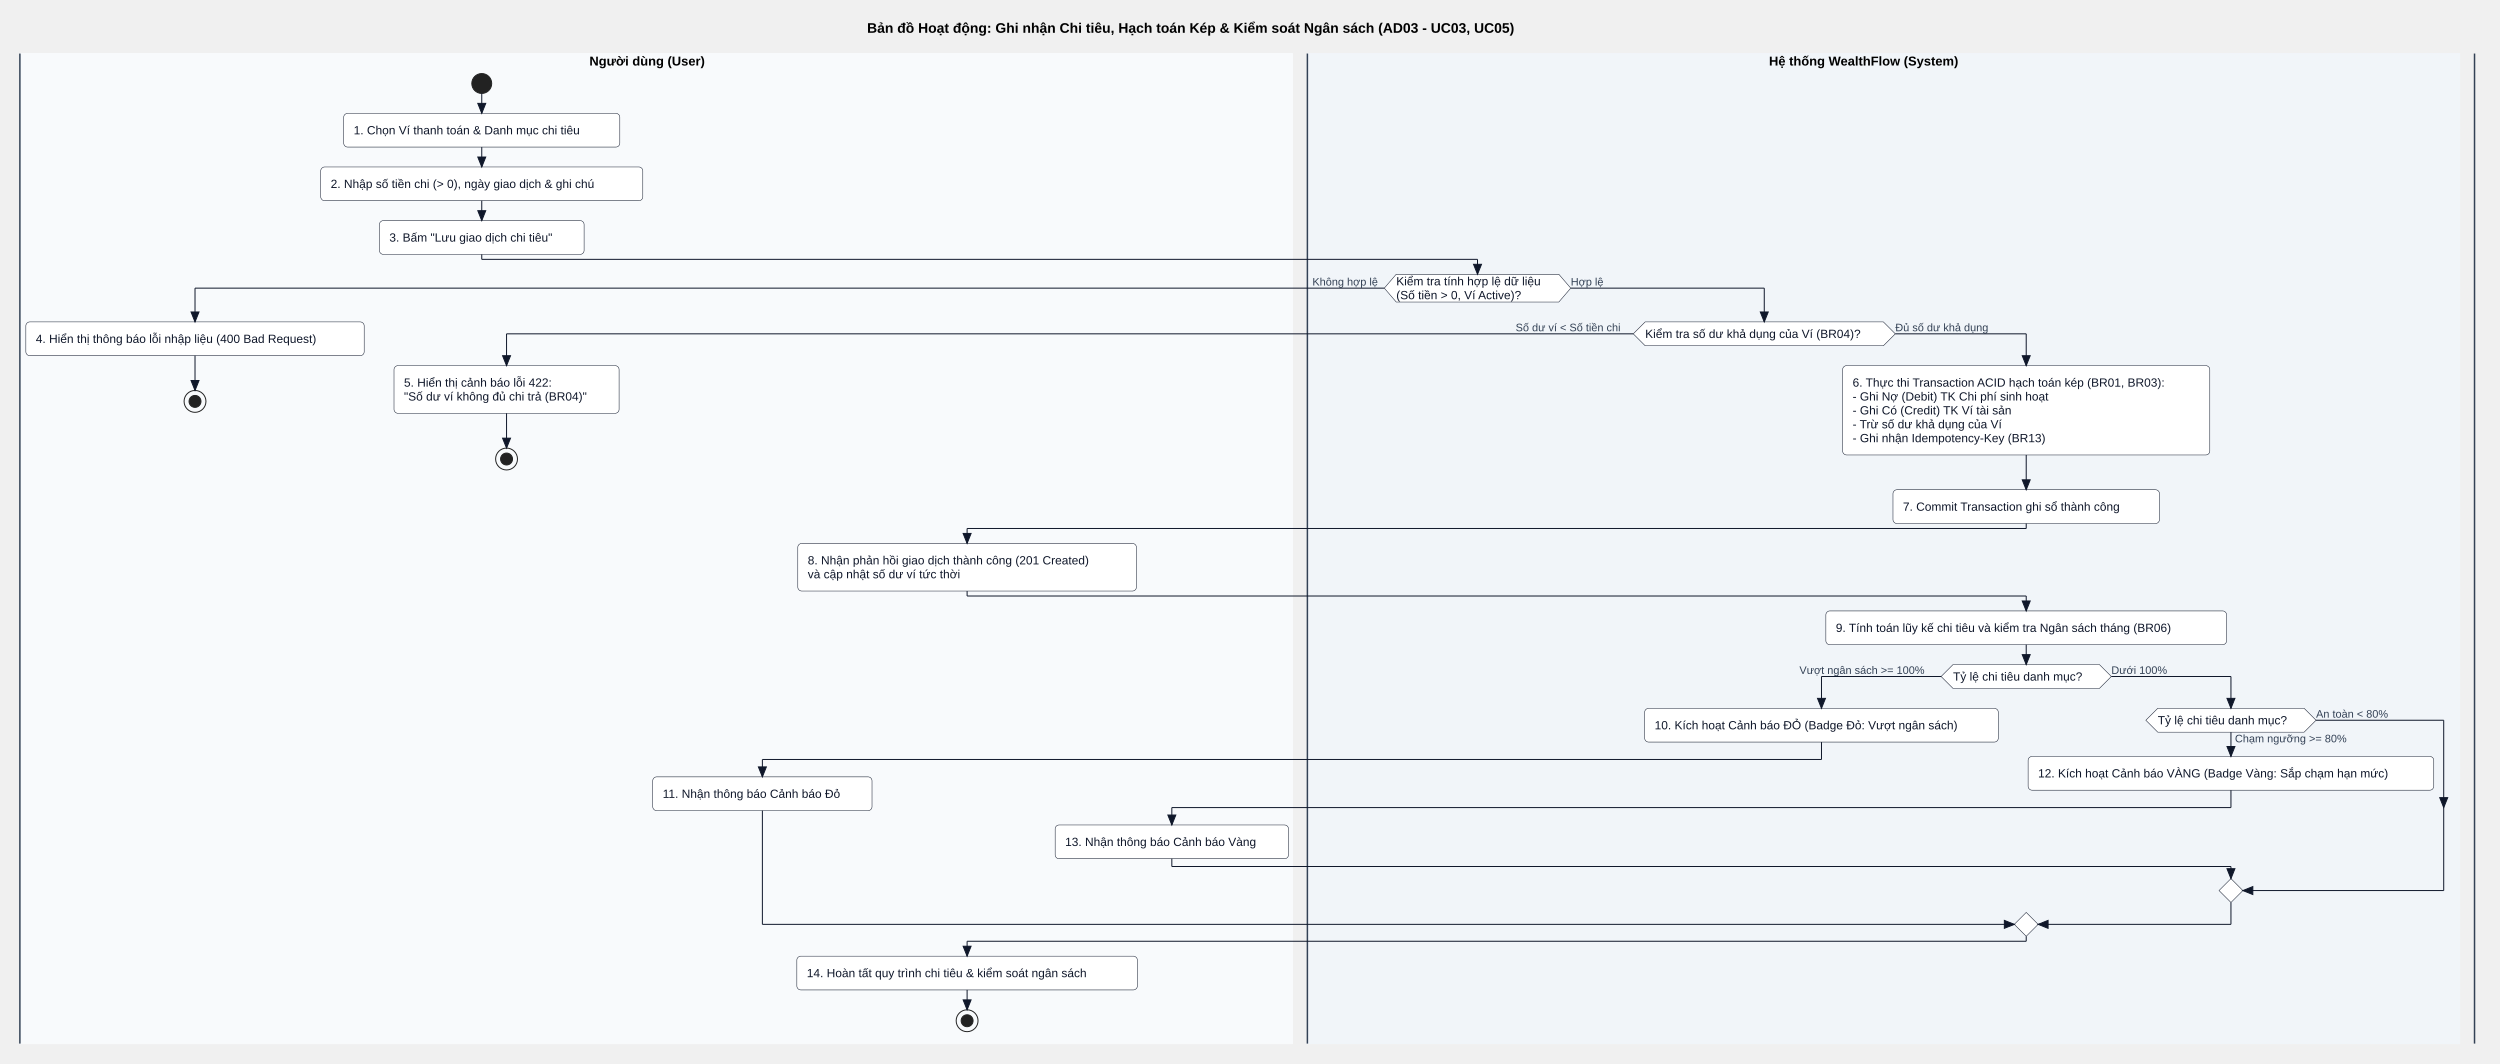
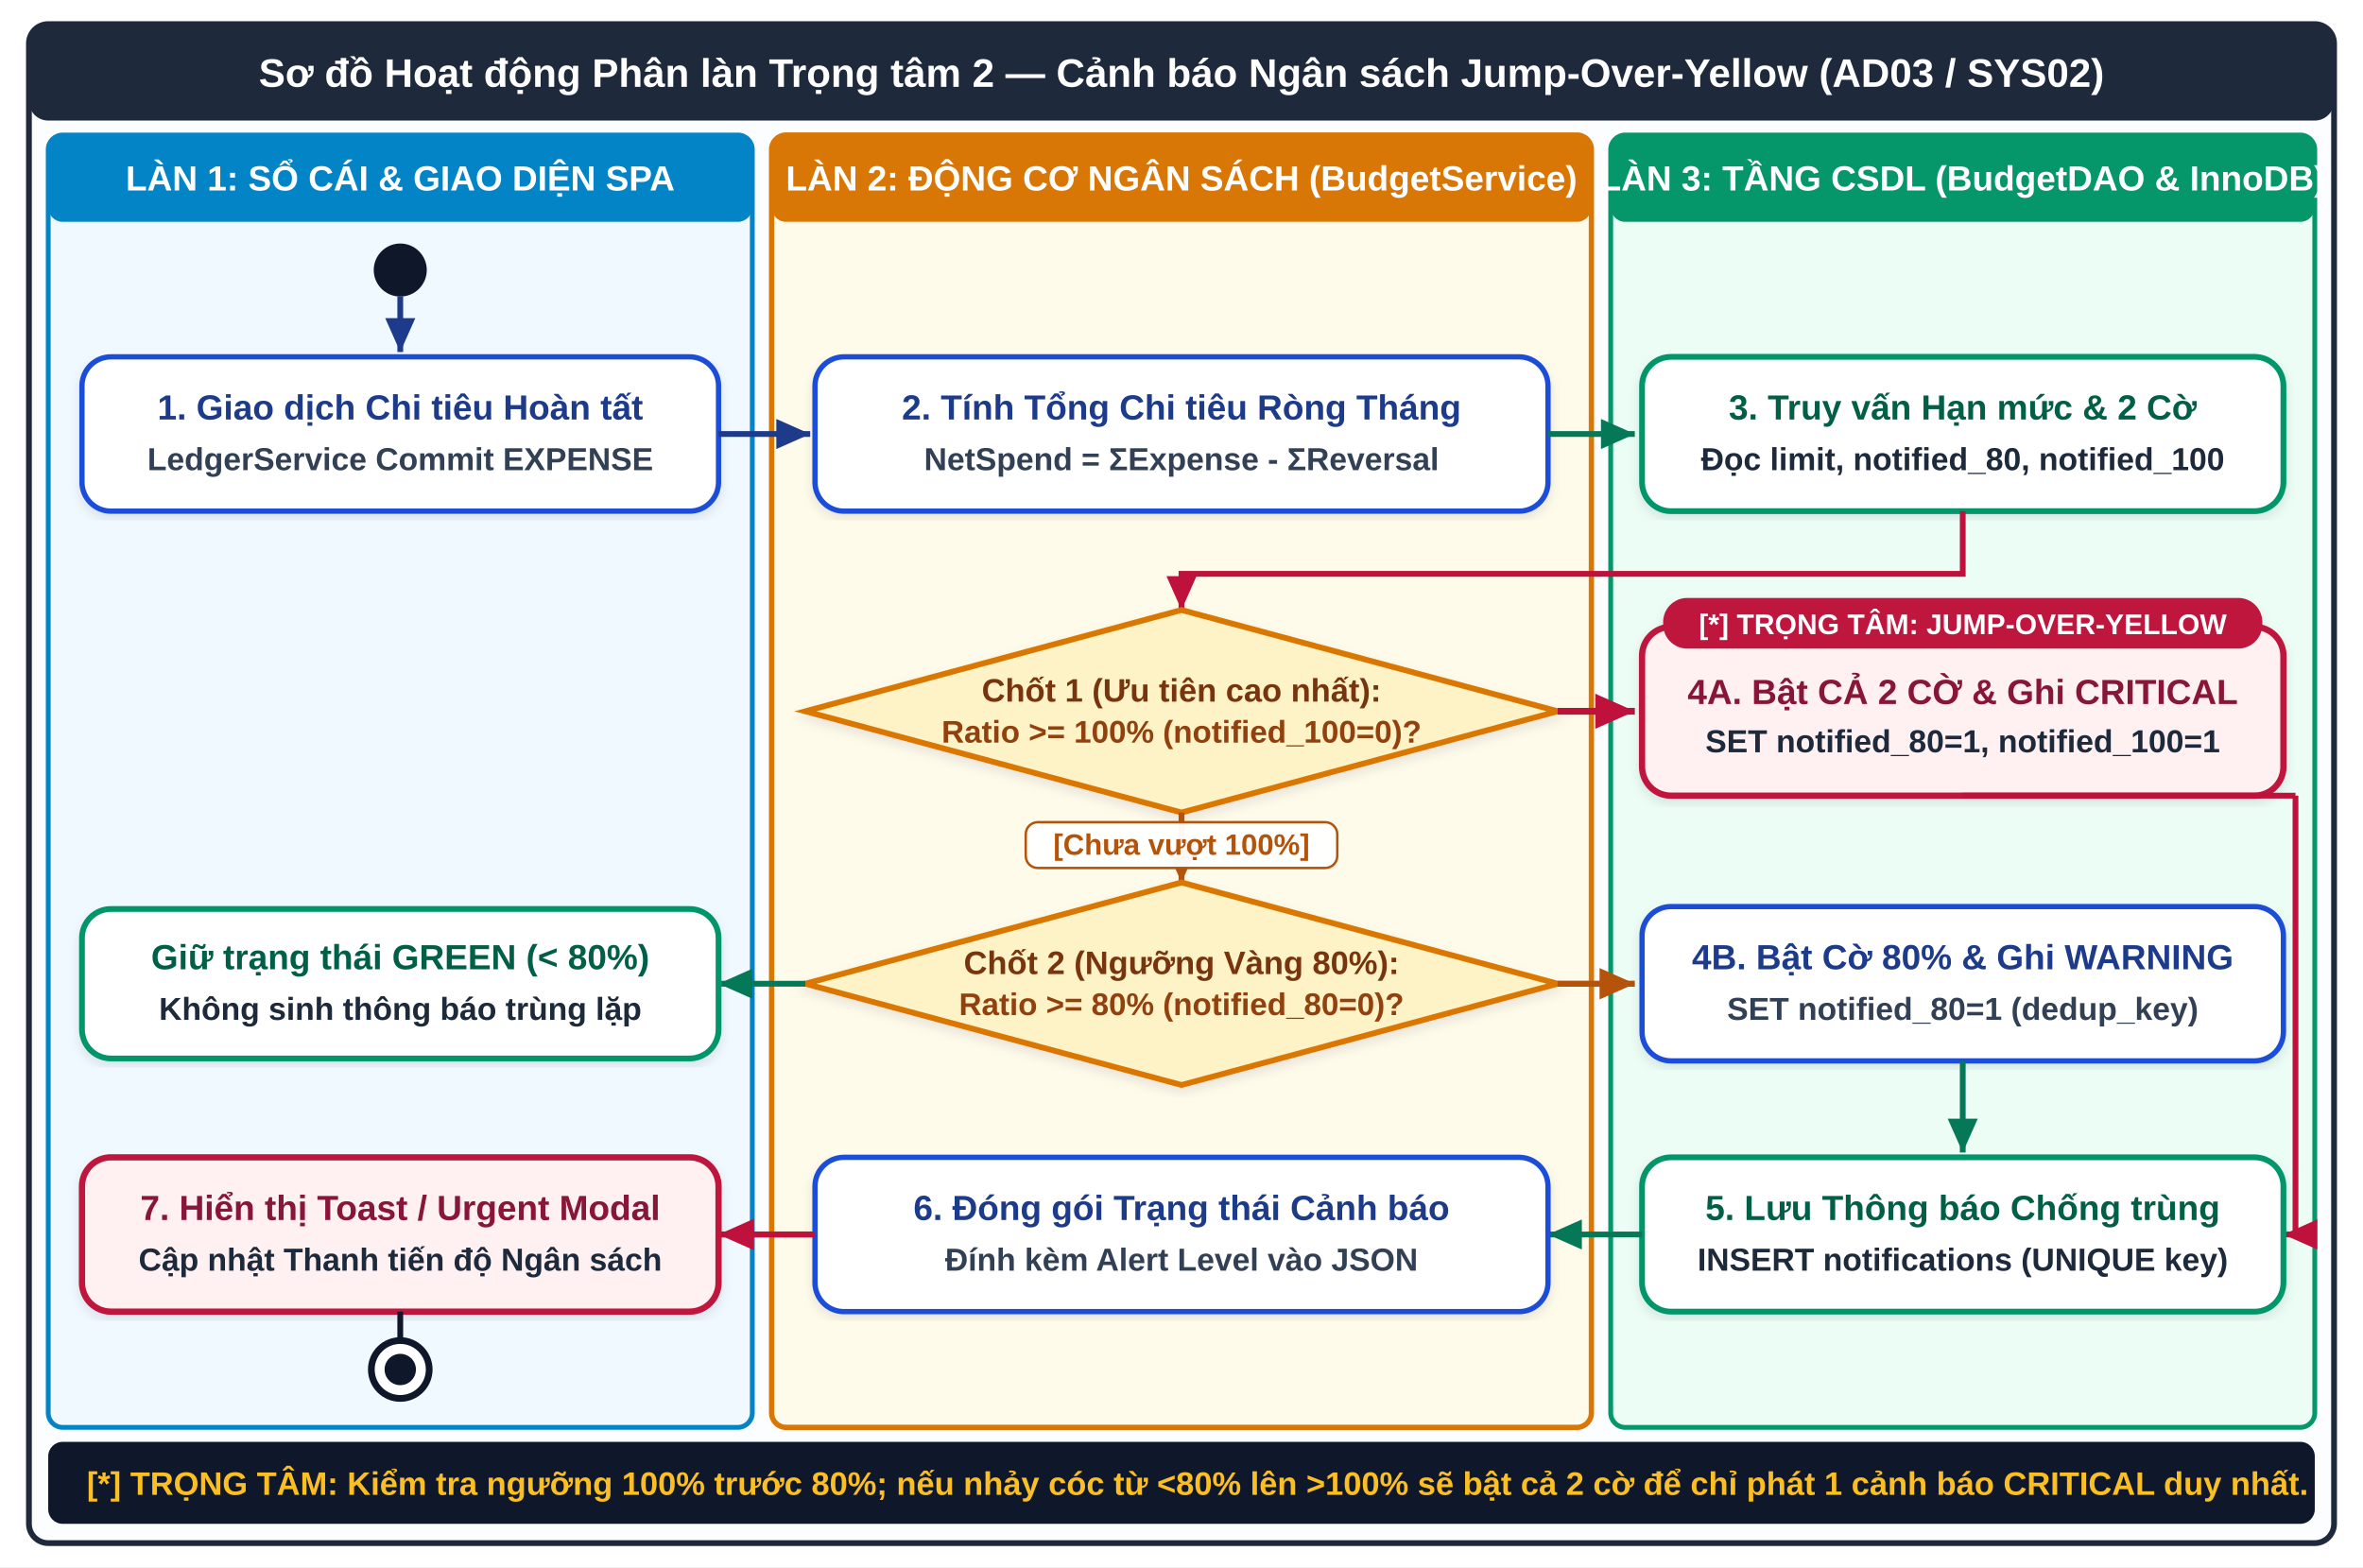
- <svg xmlns="http://www.w3.org/2000/svg" version="1.1" data-diagram-type="ACTIVITY" style="width:2515px;height:1070px;background:#FFFFFF;" width="2515px" height="1070px" viewBox="0 0 2515 1070" zoomAndPan="magnify" preserveAspectRatio="none" contentStyleType="text/css">
-   <defs />
-   <g font-family="sans-serif" lengthAdjust="spacing">
-     <g class="title" data-source-line="1">
-       <text x="872.282" y="32.995" fill="#000" font-size="14" textLength="768.811" font-weight="700" font-family="'Segoe UI', Arial, sans-serif">Bản đồ Hoạt động: Ghi nhận Chi tiêu, Hạch toán Kép &amp; Kiểm soát Ngân sách (AD03 - UC03, UC05)</text>
-     </g>
-     <rect x="20" y="53.863" width="2468.374" height="15.133" fill="none" style="stroke:none;" />
-     <rect x="20" y="53.863" width="1280.234" height="996.004" fill="#F8FAFC" style="stroke:#F8FAFC;stroke-width:1;" />
-     <ellipse cx="484.649" cy="83.996" rx="10" ry="10" fill="#222" style="stroke:#222;stroke-width:1;" />
-     <rect x="345.772" y="113.996" width="277.754" height="33.969" fill="#FFF" style="stroke:#0F172A;stroke-width:0.5;" rx="4" ry="4" />
-     <text x="355.772" y="135.134" fill="#0F172A" font-size="12" textLength="257.754" font-family="'Segoe UI', Arial, sans-serif">1. Chọn Ví thanh toán &amp; Danh mục chi tiêu</text>
-     <rect x="322.648" y="167.964" width="324.002" height="33.969" fill="#FFF" style="stroke:#0F172A;stroke-width:0.5;" rx="4" ry="4" />
-     <text x="332.648" y="189.103" fill="#0F172A" font-size="12" textLength="304.002" font-family="'Segoe UI', Arial, sans-serif">2. Nhập số tiền chi (&gt; 0), ngày giao dịch &amp; ghi chú</text>
-     <rect x="381.693" y="221.933" width="205.912" height="33.969" fill="#FFF" style="stroke:#0F172A;stroke-width:0.5;" rx="4" ry="4" />
-     <text x="391.693" y="243.072" fill="#0F172A" font-size="12" textLength="185.912" font-family="'Segoe UI', Arial, sans-serif">3. Bấm "Lưu giao dịch chi tiêu"</text>
-     <rect x="26" y="323.839" width="340.373" height="33.969" fill="#FFF" style="stroke:#0F172A;stroke-width:0.5;" rx="4" ry="4" />
-     <text x="36" y="344.978" fill="#0F172A" font-size="12" textLength="320.373" font-family="'Segoe UI', Arial, sans-serif">4. Hiển thị thông báo lỗi nhập liệu (400 Bad Request)</text>
-     <ellipse cx="196.187" cy="403.808" rx="11" ry="11" fill="none" style="stroke:#222;stroke-width:1;" />
-     <ellipse cx="196.187" cy="403.808" rx="6" ry="6" fill="#222" style="stroke:#222;stroke-width:1;" />
-     <rect x="396.373" y="367.839" width="226.432" height="47.938" fill="#FFF" style="stroke:#0F172A;stroke-width:0.5;" rx="4" ry="4" />
-     <text x="406.373" y="388.978" fill="#0F172A" font-size="12" textLength="169.758" font-family="'Segoe UI', Arial, sans-serif">5. Hiển thị cảnh báo lỗi 422:</text>
-     <text x="406.373" y="402.947" fill="#0F172A" font-size="12" textLength="206.432" font-family="'Segoe UI', Arial, sans-serif">"Số dư ví không đủ chi trả (BR04)"</text>
-     <ellipse cx="509.589" cy="461.777" rx="11" ry="11" fill="none" style="stroke:#222;stroke-width:1;" />
-     <ellipse cx="509.589" cy="461.777" rx="6" ry="6" fill="#222" style="stroke:#222;stroke-width:1;" />
-     <rect x="802.584" y="546.652" width="340.643" height="47.938" fill="#FFF" style="stroke:#0F172A;stroke-width:0.5;" rx="4" ry="4" />
-     <text x="812.584" y="567.791" fill="#0F172A" font-size="12" textLength="320.643" font-family="'Segoe UI', Arial, sans-serif">8. Nhận phản hồi giao dịch thành công (201 Created)</text>
-     <text x="812.584" y="581.759" fill="#0F172A" font-size="12" textLength="171.141" font-family="'Segoe UI', Arial, sans-serif">và cập nhật số dư ví tức thời</text>
-     <rect x="656.65" y="781.527" width="220.596" height="33.969" fill="#FFF" style="stroke:#0F172A;stroke-width:0.5;" rx="4" ry="4" />
-     <text x="666.65" y="802.666" fill="#0F172A" font-size="12" textLength="200.596" font-family="'Segoe UI', Arial, sans-serif">11. Nhận thông báo Cảnh báo Đỏ</text>
-     <rect x="1061.494" y="829.929" width="234.74" height="33.969" fill="#FFF" style="stroke:#0F172A;stroke-width:0.5;" rx="4" ry="4" />
-     <text x="1071.494" y="851.068" fill="#0F172A" font-size="12" textLength="214.74" font-family="'Segoe UI', Arial, sans-serif">13. Nhận thông báo Cảnh báo Vàng</text>
-     <rect x="801.626" y="961.898" width="342.559" height="33.969" fill="#FFF" style="stroke:#0F172A;stroke-width:0.5;" rx="4" ry="4" />
-     <text x="811.626" y="983.037" fill="#0F172A" font-size="12" textLength="322.559" font-family="'Segoe UI', Arial, sans-serif">14. Hoàn tất quy trình chi tiêu &amp; kiểm soát ngân sách</text>
-     <ellipse cx="972.906" cy="1026.867" rx="11" ry="11" fill="none" style="stroke:#222;stroke-width:1;" />
-     <ellipse cx="972.906" cy="1026.867" rx="6" ry="6" fill="#222" style="stroke:#222;stroke-width:1;" />
-     <line x1="20" y1="53.863" x2="20" y2="1049.867" style="stroke:#334155;stroke-width:1.5;" />
-     <rect x="1315.234" y="53.863" width="1159.14" height="996.004" fill="#F1F5F9" style="stroke:#F1F5F9;stroke-width:1;" />
-     <polygon points="1404.604,275.902,1568.168,275.902,1580.168,289.871,1568.168,303.839,1404.604,303.839,1392.604,289.871,1404.604,275.902" fill="#FFF" style="stroke:#0F172A;stroke-width:0.5;stroke-linejoin:miter;stroke-miterlimit:10;" />
-     <text x="1404.604" y="287.041" fill="#0F172A" font-size="12" textLength="163.564" font-family="'Segoe UI', Arial, sans-serif">Kiểm tra tính hợp lệ dữ liệu</text>
-     <text x="1404.604" y="301.009" fill="#0F172A" font-size="12" textLength="143.168" font-family="'Segoe UI', Arial, sans-serif">(Số tiền &gt; 0, Ví Active)?</text>
-     <text x="1320.234" y="287.276" fill="#334155" font-size="11" textLength="72.37" font-family="'Segoe UI', Arial, sans-serif">Không hợp lệ</text>
-     <text x="1580.168" y="287.276" fill="#334155" font-size="11" textLength="35.304" font-family="'Segoe UI', Arial, sans-serif">Hợp lệ</text>
-     <polygon points="1655.036,323.839,1894.661,323.839,1906.661,335.839,1894.661,347.839,1655.036,347.839,1643.036,335.839,1655.036,323.839" fill="#FFF" style="stroke:#0F172A;stroke-width:0.5;stroke-linejoin:miter;stroke-miterlimit:10;" />
-     <text x="1655.036" y="339.994" fill="#0F172A" font-size="12" textLength="239.625" font-family="'Segoe UI', Arial, sans-serif">Kiểm tra số dư khả dụng của Ví (BR04)?</text>
-     <text x="1524.711" y="333.245" fill="#334155" font-size="11" textLength="118.325" font-family="'Segoe UI', Arial, sans-serif">Số dư ví &lt; Số tiền chi</text>
-     <text x="1906.661" y="333.245" fill="#334155" font-size="11" textLength="103.888" font-family="'Segoe UI', Arial, sans-serif">Đủ số dư khả dụng</text>
-     <rect x="1853.691" y="367.839" width="369.359" height="89.844" fill="#FFF" style="stroke:#0F172A;stroke-width:0.5;" rx="4" ry="4" />
-     <text x="1863.691" y="388.978" fill="#0F172A" font-size="12" textLength="349.359" font-family="'Segoe UI', Arial, sans-serif">6. Thực thi Transaction ACID hạch toán kép (BR01, BR03):</text>
-     <text x="1863.691" y="402.947" fill="#0F172A" font-size="12" textLength="217.922" font-family="'Segoe UI', Arial, sans-serif">- Ghi Nợ (Debit) TK Chi phí sinh hoạt</text>
-     <text x="1863.691" y="416.916" fill="#0F172A" font-size="12" textLength="176.051" font-family="'Segoe UI', Arial, sans-serif">- Ghi Có (Credit) TK Ví tài sản</text>
-     <text x="1863.691" y="430.884" fill="#0F172A" font-size="12" textLength="165.17" font-family="'Segoe UI', Arial, sans-serif">- Trừ số dư khả dụng của Ví</text>
-     <text x="1863.691" y="444.853" fill="#0F172A" font-size="12" textLength="216.463" font-family="'Segoe UI', Arial, sans-serif">- Ghi nhận Idempotency-Key (BR13)</text>
-     <rect x="1904.334" y="492.683" width="268.074" height="33.969" fill="#FFF" style="stroke:#0F172A;stroke-width:0.5;" rx="4" ry="4" />
-     <text x="1914.334" y="513.822" fill="#0F172A" font-size="12" textLength="248.074" font-family="'Segoe UI', Arial, sans-serif">7. Commit Transaction ghi sổ thành công</text>
-     <rect x="1836.816" y="614.589" width="403.109" height="33.969" fill="#FFF" style="stroke:#0F172A;stroke-width:0.5;" rx="4" ry="4" />
-     <text x="1846.816" y="635.728" fill="#0F172A" font-size="12" textLength="383.109" font-family="'Segoe UI', Arial, sans-serif">9. Tính toán lũy kế chi tiêu và kiểm tra Ngân sách tháng (BR06)</text>
-     <polygon points="1964.757,668.558,2111.985,668.558,2123.985,680.558,2111.985,692.558,1964.757,692.558,1952.757,680.558,1964.757,668.558" fill="#FFF" style="stroke:#0F172A;stroke-width:0.5;stroke-linejoin:miter;stroke-miterlimit:10;" />
-     <text x="1964.757" y="684.712" fill="#0F172A" font-size="12" textLength="147.229" font-family="'Segoe UI', Arial, sans-serif">Tỷ lệ chi tiêu danh mục?</text>
-     <text x="1810.192" y="677.964" fill="#334155" font-size="11" textLength="142.565" font-family="'Segoe UI', Arial, sans-serif">Vượt ngân sách &gt;= 100%</text>
-     <text x="2123.985" y="677.964" fill="#334155" font-size="11" textLength="60.172" font-family="'Segoe UI', Arial, sans-serif">Dưới 100%</text>
-     <rect x="1654.542" y="712.558" width="355.742" height="33.969" fill="#FFF" style="stroke:#0F172A;stroke-width:0.5;" rx="4" ry="4" />
-     <text x="1664.542" y="733.697" fill="#0F172A" font-size="12" textLength="335.742" font-family="'Segoe UI', Arial, sans-serif">10. Kích hoạt Cảnh báo ĐỎ (Badge Đỏ: Vượt ngân sách)</text>
-     <rect x="2040.284" y="760.96" width="408.09" height="33.969" fill="#FFF" style="stroke:#0F172A;stroke-width:0.5;" rx="4" ry="4" />
-     <text x="2050.284" y="782.099" fill="#0F172A" font-size="12" textLength="388.09" font-family="'Segoe UI', Arial, sans-serif">12. Kích hoạt Cảnh báo VÀNG (Badge Vàng: Sắp chạm hạn mức)</text>
-     <polygon points="2170.715,712.558,2317.943,712.558,2329.943,724.558,2317.943,736.558,2170.715,736.558,2158.715,724.558,2170.715,712.558" fill="#FFF" style="stroke:#0F172A;stroke-width:0.5;stroke-linejoin:miter;stroke-miterlimit:10;" />
-     <text x="2248.329" y="746.769" fill="#334155" font-size="11" textLength="127.091" font-family="'Segoe UI', Arial, sans-serif">Chạm ngưỡng &gt;= 80%</text>
-     <text x="2170.715" y="728.712" fill="#0F172A" font-size="12" textLength="147.229" font-family="'Segoe UI', Arial, sans-serif">Tỷ lệ chi tiêu danh mục?</text>
-     <text x="2329.943" y="721.964" fill="#334155" font-size="11" textLength="83.408" font-family="'Segoe UI', Arial, sans-serif">An toàn &lt; 80%</text>
-     <polygon points="2244.329,883.898,2256.329,895.898,2244.329,907.898,2232.329,895.898,2244.329,883.898" fill="#FFF" style="stroke:#0F172A;stroke-width:0.5;stroke-linejoin:miter;stroke-miterlimit:10;" />
-     <polygon points="2038.371,917.898,2050.371,929.898,2038.371,941.898,2026.371,929.898,2038.371,917.898" fill="#FFF" style="stroke:#0F172A;stroke-width:0.5;stroke-linejoin:miter;stroke-miterlimit:10;" />
-     <line x1="1315.234" y1="53.863" x2="1315.234" y2="1049.867" style="stroke:#334155;stroke-width:1.5;" />
-     <line x1="2489.374" y1="53.863" x2="2489.374" y2="1049.867" style="stroke:#334155;stroke-width:1.5;" />
-     <line x1="484.649" y1="93.996" x2="484.649" y2="113.996" style="stroke:#0F172A;stroke-width:1;" />
-     <polygon points="480.649,103.996,488.649,103.996,484.649,113.996" fill="#0F172A" style="stroke:#0F172A;stroke-width:1;stroke-linejoin:miter;stroke-miterlimit:10;" />
-     <line x1="484.649" y1="147.964" x2="484.649" y2="167.964" style="stroke:#0F172A;stroke-width:1;" />
-     <polygon points="480.649,157.964,488.649,157.964,484.649,167.964" fill="#0F172A" style="stroke:#0F172A;stroke-width:1;stroke-linejoin:miter;stroke-miterlimit:10;" />
-     <line x1="484.649" y1="201.933" x2="484.649" y2="221.933" style="stroke:#0F172A;stroke-width:1;" />
-     <polygon points="480.649,211.933,488.649,211.933,484.649,221.933" fill="#0F172A" style="stroke:#0F172A;stroke-width:1;stroke-linejoin:miter;stroke-miterlimit:10;" />
-     <line x1="196.187" y1="357.808" x2="196.187" y2="392.808" style="stroke:#0F172A;stroke-width:1;" />
-     <polygon points="192.187,382.808,200.187,382.808,196.187,392.808" fill="#0F172A" style="stroke:#0F172A;stroke-width:1;stroke-linejoin:miter;stroke-miterlimit:10;" />
-     <line x1="509.589" y1="415.777" x2="509.589" y2="450.777" style="stroke:#0F172A;stroke-width:1;" />
-     <polygon points="505.589,440.777,513.589,440.777,509.589,450.777" fill="#0F172A" style="stroke:#0F172A;stroke-width:1;stroke-linejoin:miter;stroke-miterlimit:10;" />
-     <line x1="972.906" y1="995.867" x2="972.906" y2="1015.867" style="stroke:#0F172A;stroke-width:1;" />
-     <polygon points="968.906,1005.867,976.906,1005.867,972.906,1015.867" fill="#0F172A" style="stroke:#0F172A;stroke-width:1;stroke-linejoin:miter;stroke-miterlimit:10;" />
-     <line x1="2038.371" y1="457.683" x2="2038.371" y2="492.683" style="stroke:#0F172A;stroke-width:1;" />
-     <polygon points="2034.371,482.683,2042.371,482.683,2038.371,492.683" fill="#0F172A" style="stroke:#0F172A;stroke-width:1;stroke-linejoin:miter;stroke-miterlimit:10;" />
-     <line x1="2244.329" y1="736.558" x2="2244.329" y2="760.96" style="stroke:#0F172A;stroke-width:1;" />
-     <polygon points="2240.329,750.96,2248.329,750.96,2244.329,760.96" fill="#0F172A" style="stroke:#0F172A;stroke-width:1;stroke-linejoin:miter;stroke-miterlimit:10;" />
-     <line x1="2329.943" y1="724.558" x2="2458.374" y2="724.558" style="stroke:#0F172A;stroke-width:1;" />
-     <polygon points="2454.374,802.429,2462.374,802.429,2458.374,812.429" fill="#0F172A" style="stroke:#0F172A;stroke-width:1;stroke-linejoin:miter;stroke-miterlimit:10;" />
-     <line x1="2458.374" y1="724.558" x2="2458.374" y2="895.898" style="stroke:#0F172A;stroke-width:1;" />
-     <line x1="2458.374" y1="895.898" x2="2256.329" y2="895.898" style="stroke:#0F172A;stroke-width:1;" />
-     <polygon points="2266.329,891.898,2256.329,895.898,2266.329,899.898" fill="#0F172A" style="stroke:#0F172A;stroke-width:1;stroke-linejoin:miter;stroke-miterlimit:10;" />
-     <line x1="1952.757" y1="680.558" x2="1832.413" y2="680.558" style="stroke:#0F172A;stroke-width:1;" />
-     <line x1="1832.413" y1="680.558" x2="1832.413" y2="712.558" style="stroke:#0F172A;stroke-width:1;" />
-     <polygon points="1828.413,702.558,1836.413,702.558,1832.413,712.558" fill="#0F172A" style="stroke:#0F172A;stroke-width:1;stroke-linejoin:miter;stroke-miterlimit:10;" />
-     <line x1="2123.985" y1="680.558" x2="2244.329" y2="680.558" style="stroke:#0F172A;stroke-width:1;" />
-     <line x1="2244.329" y1="680.558" x2="2244.329" y2="712.558" style="stroke:#0F172A;stroke-width:1;" />
-     <polygon points="2240.329,702.558,2248.329,702.558,2244.329,712.558" fill="#0F172A" style="stroke:#0F172A;stroke-width:1;stroke-linejoin:miter;stroke-miterlimit:10;" />
-     <line x1="2244.329" y1="907.898" x2="2244.329" y2="929.898" style="stroke:#0F172A;stroke-width:1;" />
-     <line x1="2244.329" y1="929.898" x2="2050.371" y2="929.898" style="stroke:#0F172A;stroke-width:1;" />
-     <polygon points="2060.371,925.898,2050.371,929.898,2060.371,933.898" fill="#0F172A" style="stroke:#0F172A;stroke-width:1;stroke-linejoin:miter;stroke-miterlimit:10;" />
-     <line x1="2038.371" y1="648.558" x2="2038.371" y2="668.558" style="stroke:#0F172A;stroke-width:1;" />
-     <polygon points="2034.371,658.558,2042.371,658.558,2038.371,668.558" fill="#0F172A" style="stroke:#0F172A;stroke-width:1;stroke-linejoin:miter;stroke-miterlimit:10;" />
-     <line x1="1906.661" y1="335.839" x2="2038.371" y2="335.839" style="stroke:#0F172A;stroke-width:1;" />
-     <line x1="2038.371" y1="335.839" x2="2038.371" y2="367.839" style="stroke:#0F172A;stroke-width:1;" />
-     <polygon points="2034.371,357.839,2042.371,357.839,2038.371,367.839" fill="#0F172A" style="stroke:#0F172A;stroke-width:1;stroke-linejoin:miter;stroke-miterlimit:10;" />
-     <line x1="1580.168" y1="289.871" x2="1774.849" y2="289.871" style="stroke:#0F172A;stroke-width:1;" />
-     <line x1="1774.849" y1="289.871" x2="1774.849" y2="323.839" style="stroke:#0F172A;stroke-width:1;" />
-     <polygon points="1770.849,313.839,1778.849,313.839,1774.849,323.839" fill="#0F172A" style="stroke:#0F172A;stroke-width:1;stroke-linejoin:miter;stroke-miterlimit:10;" />
-     <line x1="2038.371" y1="526.652" x2="2038.371" y2="531.652" style="stroke:#0F172A;stroke-width:1;" />
-     <line x1="2038.371" y1="531.652" x2="972.906" y2="531.652" style="stroke:#0F172A;stroke-width:1;" />
-     <line x1="972.906" y1="531.652" x2="972.906" y2="546.652" style="stroke:#0F172A;stroke-width:1;" />
-     <polygon points="968.906,536.652,976.906,536.652,972.906,546.652" fill="#0F172A" style="stroke:#0F172A;stroke-width:1;stroke-linejoin:miter;stroke-miterlimit:10;" />
-     <line x1="972.906" y1="594.589" x2="972.906" y2="599.589" style="stroke:#0F172A;stroke-width:1;" />
-     <line x1="972.906" y1="599.589" x2="2038.371" y2="599.589" style="stroke:#0F172A;stroke-width:1;" />
-     <line x1="2038.371" y1="599.589" x2="2038.371" y2="614.589" style="stroke:#0F172A;stroke-width:1;" />
-     <polygon points="2034.371,604.589,2042.371,604.589,2038.371,614.589" fill="#0F172A" style="stroke:#0F172A;stroke-width:1;stroke-linejoin:miter;stroke-miterlimit:10;" />
-     <line x1="1832.413" y1="746.527" x2="1832.413" y2="764.027" style="stroke:#0F172A;stroke-width:1;" />
-     <line x1="1832.413" y1="764.027" x2="766.948" y2="764.027" style="stroke:#0F172A;stroke-width:1;" />
-     <line x1="766.948" y1="764.027" x2="766.948" y2="781.527" style="stroke:#0F172A;stroke-width:1;" />
-     <polygon points="762.948,771.527,770.948,771.527,766.948,781.527" fill="#0F172A" style="stroke:#0F172A;stroke-width:1;stroke-linejoin:miter;stroke-miterlimit:10;" />
-     <line x1="2244.329" y1="794.929" x2="2244.329" y2="812.429" style="stroke:#0F172A;stroke-width:1;" />
-     <line x1="2244.329" y1="812.429" x2="1178.864" y2="812.429" style="stroke:#0F172A;stroke-width:1;" />
-     <line x1="1178.864" y1="812.429" x2="1178.864" y2="829.929" style="stroke:#0F172A;stroke-width:1;" />
-     <polygon points="1174.864,819.929,1182.864,819.929,1178.864,829.929" fill="#0F172A" style="stroke:#0F172A;stroke-width:1;stroke-linejoin:miter;stroke-miterlimit:10;" />
-     <line x1="1178.864" y1="863.898" x2="1178.864" y2="871.697" style="stroke:#0F172A;stroke-width:1;" />
-     <line x1="1178.864" y1="871.697" x2="2244.329" y2="871.697" style="stroke:#0F172A;stroke-width:1;" />
-     <line x1="2244.329" y1="871.697" x2="2244.329" y2="883.898" style="stroke:#0F172A;stroke-width:1;" />
-     <polygon points="2240.329,873.898,2248.329,873.898,2244.329,883.898" fill="#0F172A" style="stroke:#0F172A;stroke-width:1;stroke-linejoin:miter;stroke-miterlimit:10;" />
-     <line x1="766.948" y1="815.496" x2="766.948" y2="929.898" style="stroke:#0F172A;stroke-width:1;" />
-     <line x1="766.948" y1="929.898" x2="2026.371" y2="929.898" style="stroke:#0F172A;stroke-width:1;" />
-     <polygon points="2016.371,925.898,2026.371,929.898,2016.371,933.898" fill="#0F172A" style="stroke:#0F172A;stroke-width:1;stroke-linejoin:miter;stroke-miterlimit:10;" />
-     <line x1="2038.371" y1="941.898" x2="2038.371" y2="946.898" style="stroke:#0F172A;stroke-width:1;" />
-     <line x1="2038.371" y1="946.898" x2="972.906" y2="946.898" style="stroke:#0F172A;stroke-width:1;" />
-     <line x1="972.906" y1="946.898" x2="972.906" y2="961.898" style="stroke:#0F172A;stroke-width:1;" />
-     <polygon points="968.906,951.898,976.906,951.898,972.906,961.898" fill="#0F172A" style="stroke:#0F172A;stroke-width:1;stroke-linejoin:miter;stroke-miterlimit:10;" />
-     <line x1="1643.036" y1="335.839" x2="509.589" y2="335.839" style="stroke:#0F172A;stroke-width:1;" />
-     <line x1="509.589" y1="335.839" x2="509.589" y2="367.839" style="stroke:#0F172A;stroke-width:1;" />
-     <polygon points="505.589,357.839,513.589,357.839,509.589,367.839" fill="#0F172A" style="stroke:#0F172A;stroke-width:1;stroke-linejoin:miter;stroke-miterlimit:10;" />
-     <line x1="1392.604" y1="289.871" x2="196.187" y2="289.871" style="stroke:#0F172A;stroke-width:1;" />
-     <line x1="196.187" y1="289.871" x2="196.187" y2="323.839" style="stroke:#0F172A;stroke-width:1;" />
-     <polygon points="192.187,313.839,200.187,313.839,196.187,323.839" fill="#0F172A" style="stroke:#0F172A;stroke-width:1;stroke-linejoin:miter;stroke-miterlimit:10;" />
-     <line x1="484.649" y1="255.902" x2="484.649" y2="260.902" style="stroke:#0F172A;stroke-width:1;" />
-     <line x1="484.649" y1="260.902" x2="1486.386" y2="260.902" style="stroke:#0F172A;stroke-width:1;" />
-     <line x1="1486.386" y1="260.902" x2="1486.386" y2="275.902" style="stroke:#0F172A;stroke-width:1;" />
-     <polygon points="1482.386,265.902,1490.386,265.902,1486.386,275.902" fill="#0F172A" style="stroke:#0F172A;stroke-width:1;stroke-linejoin:miter;stroke-miterlimit:10;" />
-     <text x="592.914" y="65.93" fill="#000" font-size="13" textLength="134.405" font-weight="700" font-family="'Segoe UI', Arial, sans-serif">Người dùng (User)</text>
-     <text x="1779.603" y="65.93" fill="#000" font-size="13" textLength="228.401" font-weight="700" font-family="'Segoe UI', Arial, sans-serif">Hệ thống WealthFlow (System)</text>
+ <svg xmlns="http://www.w3.org/2000/svg" viewBox="0 0 980 650" width="980" height="650" font-family="Segoe UI, Arial, sans-serif">
+   <defs>
+     <filter id="shadow" x="-4%" y="-4%" width="108%" height="110%">
+       <feDropShadow dx="0" dy="2" stdDeviation="2.2" flood-color="#0f172a" flood-opacity="0.10" />
+     </filter>
+     <marker id="arr-navy" viewBox="0 0 10 10" refX="9" refY="5" markerWidth="6.5" markerHeight="6.5" orient="auto-start-reverse">
+       <path d="M 0 1 L 9 5 L 0 9 z" fill="#1e3a8a" />
+     </marker>
+     <marker id="arr-red" viewBox="0 0 10 10" refX="9" refY="5" markerWidth="6.5" markerHeight="6.5" orient="auto-start-reverse">
+       <path d="M 0 1 L 9 5 L 0 9 z" fill="#be123c" />
+     </marker>
+     <marker id="arr-green" viewBox="0 0 10 10" refX="9" refY="5" markerWidth="6.5" markerHeight="6.5" orient="auto-start-reverse">
+       <path d="M 0 1 L 9 5 L 0 9 z" fill="#047857" />
+     </marker>
+     <marker id="arr-amber" viewBox="0 0 10 10" refX="9" refY="5" markerWidth="6.5" markerHeight="6.5" orient="auto-start-reverse">
+       <path d="M 0 1 L 9 5 L 0 9 z" fill="#b45309" />
+     </marker>
+   </defs>
+   <rect width="980" height="650" fill="#ffffff" />
+   <rect x="12" y="10" width="956" height="630" rx="8" fill="#fcfdff" stroke="#1e293b" stroke-width="2.4" />
+   <rect x="12" y="10" width="956" height="40" rx="8" fill="#1e293b" />
+   <text x="490" y="36" text-anchor="middle" fill="#ffffff" font-size="16.5" font-weight="700">Sơ đồ Hoạt động Phân làn Trọng tâm 2 — Cảnh báo Ngân sách Jump-Over-Yellow (AD03 / SYS02)</text>
+   <rect x="20" y="56" width="292" height="536" rx="6" fill="#f0f9ff" stroke="#0284c7" stroke-width="2" />
+   <rect x="20" y="56" width="292" height="36" rx="6" fill="#0284c7" />
+   <text x="166" y="79" text-anchor="middle" fill="#ffffff" font-size="14.5" font-weight="700">LÀN 1: SỔ CÁI &amp; GIAO DIỆN SPA</text>
+   <rect x="320" y="56" width="340" height="536" rx="6" fill="#fffbeb" stroke="#d97706" stroke-width="2.2" />
+   <rect x="320" y="56" width="340" height="36" rx="6" fill="#d97706" />
+   <text x="490" y="79" text-anchor="middle" fill="#ffffff" font-size="14.5" font-weight="700">LÀN 2: ĐỘNG CƠ NGÂN SÁCH (BudgetService)</text>
+   <rect x="668" y="56" width="292" height="536" rx="6" fill="#ecfdf5" stroke="#059669" stroke-width="2" />
+   <rect x="668" y="56" width="292" height="36" rx="6" fill="#059669" />
+   <text x="814" y="79" text-anchor="middle" fill="#ffffff" font-size="14.5" font-weight="700">LÀN 3: TẦNG CSDL (BudgetDAO &amp; InnoDB)</text>
+   <circle cx="166" cy="112" r="11" fill="#0f172a" />
+   <circle cx="166" cy="568" r="12" fill="#ffffff" stroke="#0f172a" stroke-width="2.8" />
+   <circle cx="166" cy="568" r="6.5" fill="#0f172a" />
+   <line x1="166" y1="123" x2="166" y2="146" stroke="#1e3a8a" stroke-width="2.4" marker-end="url(#arr-navy)" />
+   <g filter="url(#shadow)">
+     <rect x="34.0" y="148.0" width="264" height="64" rx="12" fill="#ffffff" stroke="#1d4ed8" stroke-width="2.2" />
+     <text x="166" y="174" text-anchor="middle" fill="#1e3a8a" font-size="14.5" font-weight="700">1. Giao dịch Chi tiêu Hoàn tất</text>
+     <text x="166" y="195" text-anchor="middle" fill="#334155" font-size="13.2" font-weight="600">LedgerService Commit EXPENSE</text>
  </g>
+   <line x1="298" y1="180" x2="336" y2="180" stroke="#1e3a8a" stroke-width="2.4" marker-end="url(#arr-navy)" />
+   <g filter="url(#shadow)">
+     <rect x="338.0" y="148.0" width="304" height="64" rx="12" fill="#ffffff" stroke="#1d4ed8" stroke-width="2.2" />
+     <text x="490" y="174" text-anchor="middle" fill="#1e3a8a" font-size="14.5" font-weight="700">2. Tính Tổng Chi tiêu Ròng Tháng</text>
+     <text x="490" y="195" text-anchor="middle" fill="#334155" font-size="13.2" font-weight="600">NetSpend = ΣExpense - ΣReversal</text>
+   </g>
+   <line x1="642" y1="180" x2="678" y2="180" stroke="#047857" stroke-width="2.4" marker-end="url(#arr-green)" />
+   <g filter="url(#shadow)">
+     <rect x="681.0" y="148.0" width="266" height="64" rx="12" fill="#ffffff" stroke="#059669" stroke-width="2.4" />
+     <text x="814" y="174" text-anchor="middle" fill="#065f46" font-size="14.5" font-weight="700">3. Truy vấn Hạn mức &amp; 2 Cờ</text>
+     <text x="814" y="195" text-anchor="middle" fill="#1e293b" font-size="13.2" font-weight="600">Đọc limit, notified_80, notified_100</text>
+   </g>
+   <path d="M 814 212 L 814 238 L 490 238 L 490 253" fill="none" stroke="#be123c" stroke-width="2.4" marker-end="url(#arr-red)" />
+   <g filter="url(#shadow)">
+     <polygon points="490,253 646,295 490,337 334,295" fill="#fef3c7" stroke="#d97706" stroke-width="2.4" />
+     <text x="490" y="291" text-anchor="middle" fill="#78350f" font-size="13.5" font-weight="700">Chốt 1 (Ưu tiên cao nhất):</text>
+     <text x="490" y="308" text-anchor="middle" fill="#92400e" font-size="13" font-weight="700">Ratio &gt;= 100% (notified_100=0)?</text>
+   </g>
+   <line x1="646" y1="295" x2="678" y2="295" stroke="#be123c" stroke-width="2.8" marker-end="url(#arr-red)" />
+   <g filter="url(#shadow)">
+     <rect x="681.0" y="260.0" width="266" height="70" rx="12" fill="#fff1f2" stroke="#be123c" stroke-width="2.6" />
+     <rect x="689.75" y="248.0" width="248.5" height="21" rx="10" fill="#be123c" />
+     <text x="814" y="263.0" text-anchor="middle" fill="#ffffff" font-size="11.8" font-weight="700">[*] TRỌNG TÂM: JUMP-OVER-YELLOW</text>
+     <text x="814" y="292" text-anchor="middle" fill="#881337" font-size="14.5" font-weight="700">4A. Bật CẢ 2 CỜ &amp; Ghi CRITICAL</text>
+     <text x="814" y="312" text-anchor="middle" fill="#1e293b" font-size="13.2" font-weight="600">SET notified_80=1, notified_100=1</text>
+   </g>
+   <line x1="490" y1="337" x2="490" y2="366" stroke="#b45309" stroke-width="2.4" marker-end="url(#arr-amber)" />
+   <rect x="425.4" y="341" width="129.2" height="19" rx="5" fill="#ffffff" fill-opacity="0.96" stroke="#b45309" stroke-width="1.0" />
+   <text x="490" y="354.5" text-anchor="middle" fill="#b45309" font-size="12.2" font-weight="700">[Chưa vượt 100%]</text>
+   <g filter="url(#shadow)">
+     <polygon points="490,366 646,408 490,450 334,408" fill="#fef3c7" stroke="#d97706" stroke-width="2.4" />
+     <text x="490" y="404" text-anchor="middle" fill="#78350f" font-size="13.5" font-weight="700">Chốt 2 (Ngưỡng Vàng 80%):</text>
+     <text x="490" y="421" text-anchor="middle" fill="#92400e" font-size="13" font-weight="700">Ratio &gt;= 80% (notified_80=0)?</text>
+   </g>
+   <line x1="334" y1="408" x2="298" y2="408" stroke="#047857" stroke-width="2.4" marker-end="url(#arr-green)" />
+   <g filter="url(#shadow)">
+     <rect x="34.0" y="377.0" width="264" height="62" rx="12" fill="#ffffff" stroke="#059669" stroke-width="2.4" />
+     <text x="166" y="402" text-anchor="middle" fill="#065f46" font-size="14.5" font-weight="700">Giữ trạng thái GREEN (&lt; 80%)</text>
+     <text x="166" y="423" text-anchor="middle" fill="#1e293b" font-size="13.2" font-weight="600">Không sinh thông báo trùng lặp</text>
+   </g>
+   <line x1="646" y1="408" x2="678" y2="408" stroke="#b45309" stroke-width="2.5" marker-end="url(#arr-amber)" />
+   <g filter="url(#shadow)">
+     <rect x="681.0" y="376.0" width="266" height="64" rx="12" fill="#ffffff" stroke="#1d4ed8" stroke-width="2.2" />
+     <text x="814" y="402" text-anchor="middle" fill="#1e3a8a" font-size="14.5" font-weight="700">4B. Bật Cờ 80% &amp; Ghi WARNING</text>
+     <text x="814" y="423" text-anchor="middle" fill="#334155" font-size="13.2" font-weight="600">SET notified_80=1 (dedup_key)</text>
+   </g>
+   <line x1="814" y1="330" x2="952" y2="330" stroke="#be123c" stroke-width="2.4" />
+   <line x1="952" y1="330" x2="952" y2="512" stroke="#be123c" stroke-width="2.4" />
+   <line x1="952" y1="512" x2="947" y2="512" stroke="#be123c" stroke-width="2.4" marker-end="url(#arr-red)" />
+   <line x1="814" y1="440" x2="814" y2="478" stroke="#047857" stroke-width="2.4" marker-end="url(#arr-green)" />
+   <g filter="url(#shadow)">
+     <rect x="681.0" y="480.0" width="266" height="64" rx="12" fill="#ffffff" stroke="#059669" stroke-width="2.4" />
+     <text x="814" y="506" text-anchor="middle" fill="#065f46" font-size="14.5" font-weight="700">5. Lưu Thông báo Chống trùng</text>
+     <text x="814" y="527" text-anchor="middle" fill="#1e293b" font-size="13.2" font-weight="600">INSERT notifications (UNIQUE key)</text>
+   </g>
+   <line x1="681" y1="512" x2="642" y2="512" stroke="#047857" stroke-width="2.4" marker-end="url(#arr-green)" />
+   <g filter="url(#shadow)">
+     <rect x="338.0" y="480.0" width="304" height="64" rx="12" fill="#ffffff" stroke="#1d4ed8" stroke-width="2.2" />
+     <text x="490" y="506" text-anchor="middle" fill="#1e3a8a" font-size="14.5" font-weight="700">6. Đóng gói Trạng thái Cảnh báo</text>
+     <text x="490" y="527" text-anchor="middle" fill="#334155" font-size="13.2" font-weight="600">Đính kèm Alert Level vào JSON</text>
+   </g>
+   <line x1="338" y1="512" x2="298" y2="512" stroke="#be123c" stroke-width="2.5" marker-end="url(#arr-red)" />
+   <g filter="url(#shadow)">
+     <rect x="34.0" y="480.0" width="264" height="64" rx="12" fill="#fff1f2" stroke="#be123c" stroke-width="2.6" />
+     <text x="166" y="506" text-anchor="middle" fill="#881337" font-size="14.5" font-weight="700">7. Hiển thị Toast / Urgent Modal</text>
+     <text x="166" y="527" text-anchor="middle" fill="#1e293b" font-size="13.2" font-weight="600">Cập nhật Thanh tiến độ Ngân sách</text>
+   </g>
+   <line x1="166" y1="544" x2="166" y2="556" stroke="#0f172a" stroke-width="2.4" />
+   <rect x="20" y="598" width="940" height="34" rx="6" fill="#0f172a" />
+   <text x="36" y="620" fill="#fbbf24" font-size="13.5" font-weight="700">[*] TRỌNG TÂM: Kiểm tra ngưỡng 100% trước 80%; nếu nhảy cóc từ &lt;80% lên &gt;100% sẽ bật cả 2 cờ để chỉ phát 1 cảnh báo CRITICAL duy nhất.</text>
</svg>
